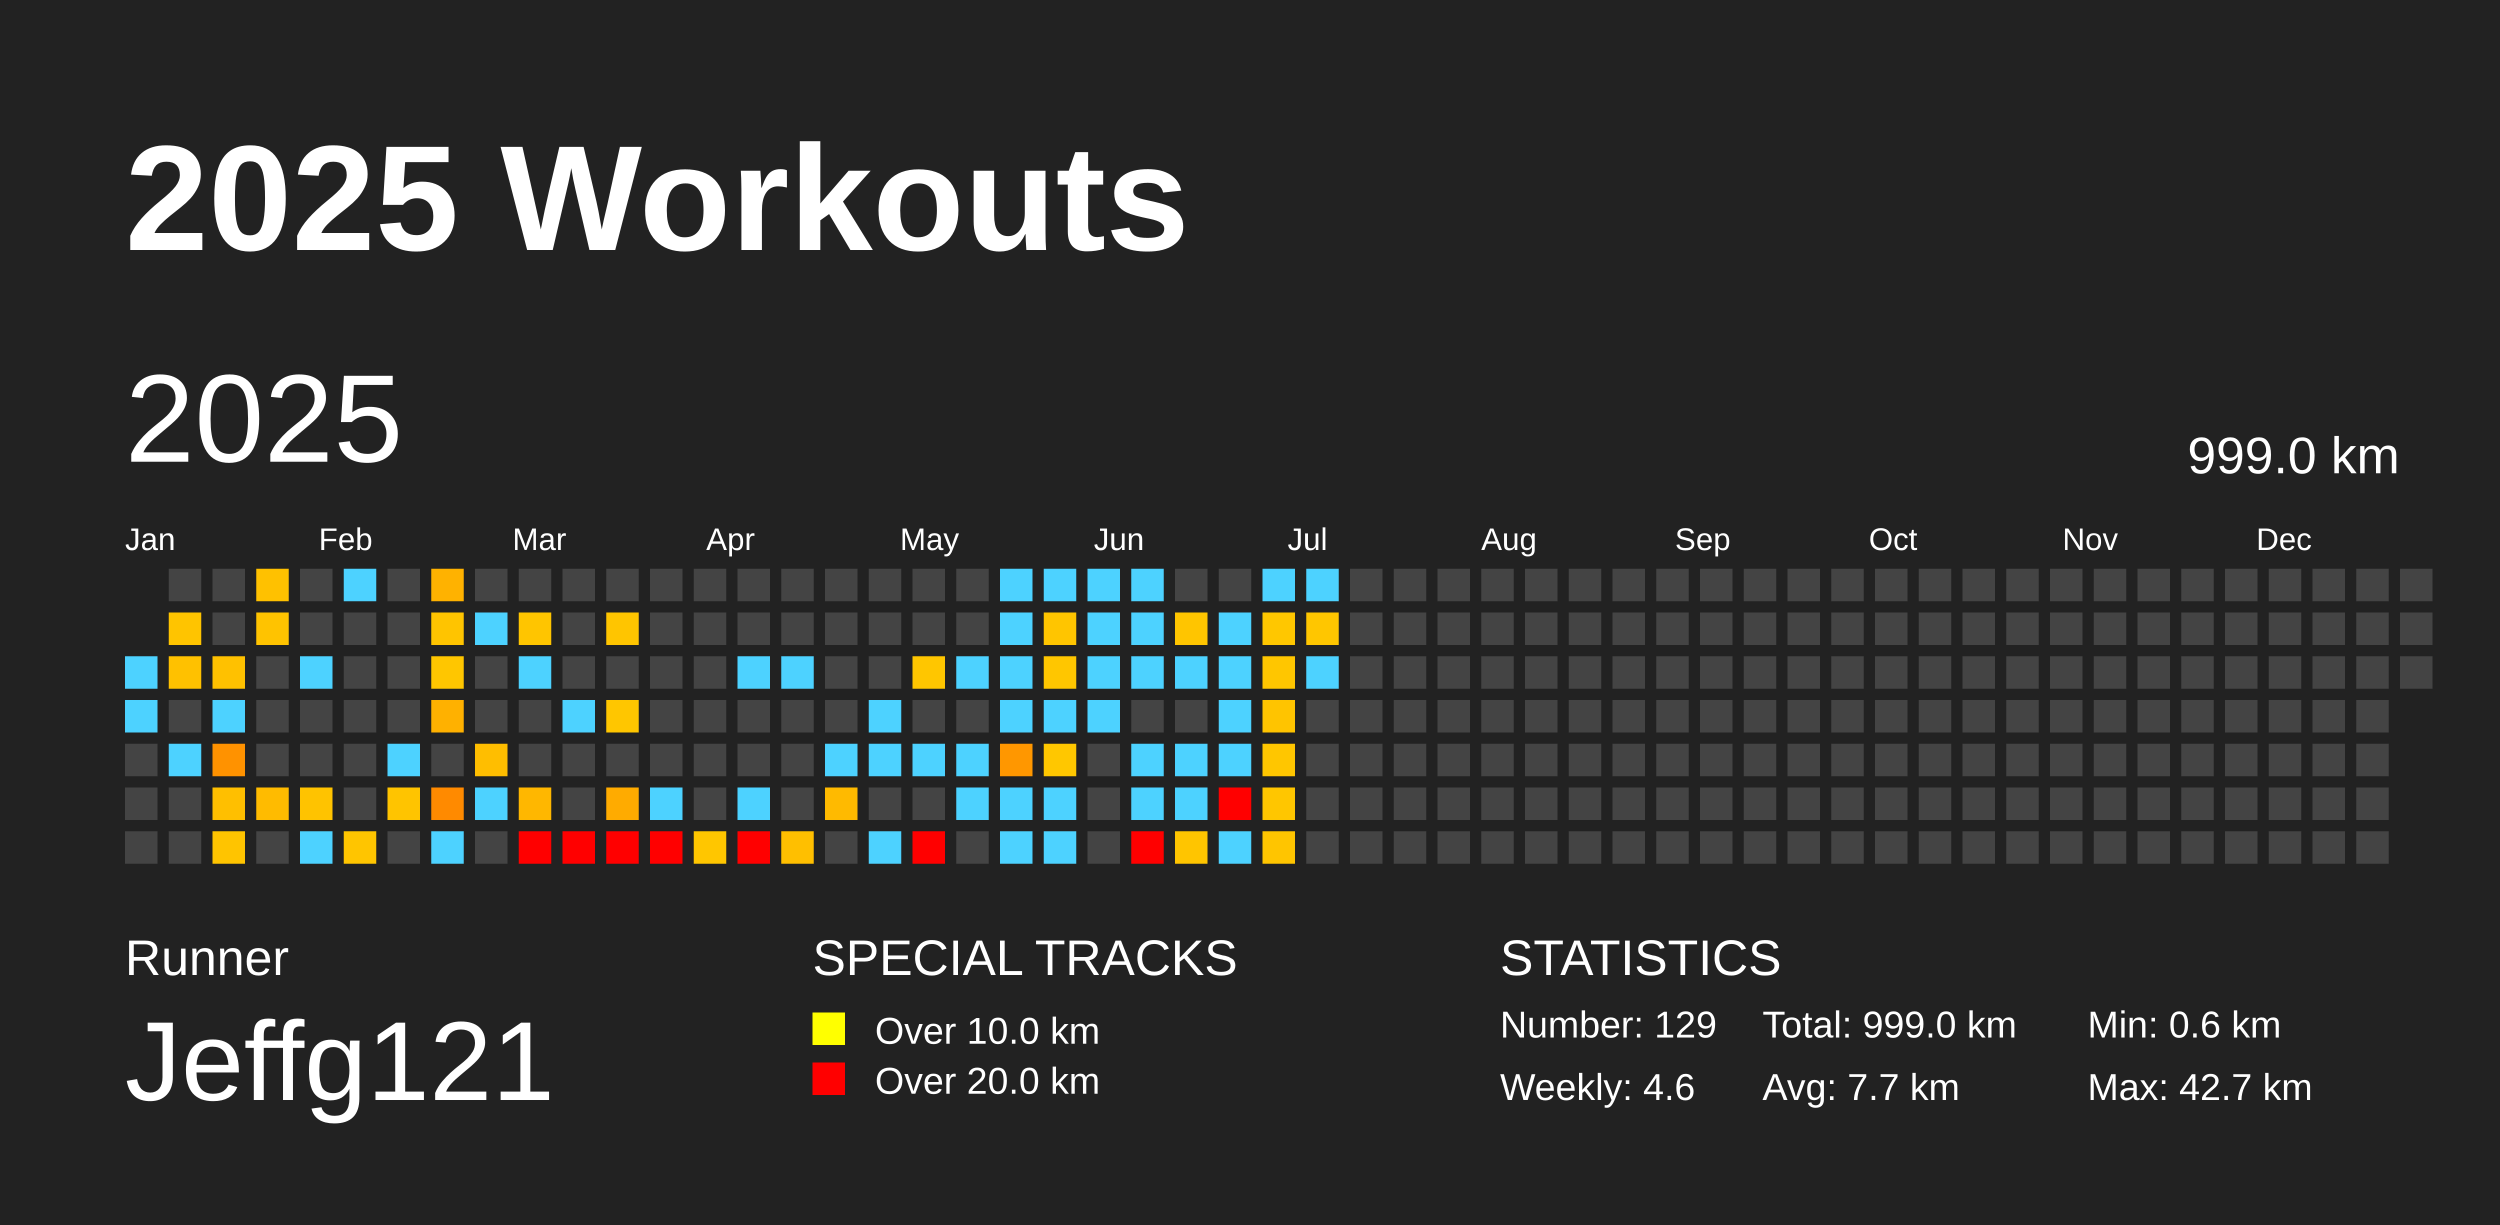
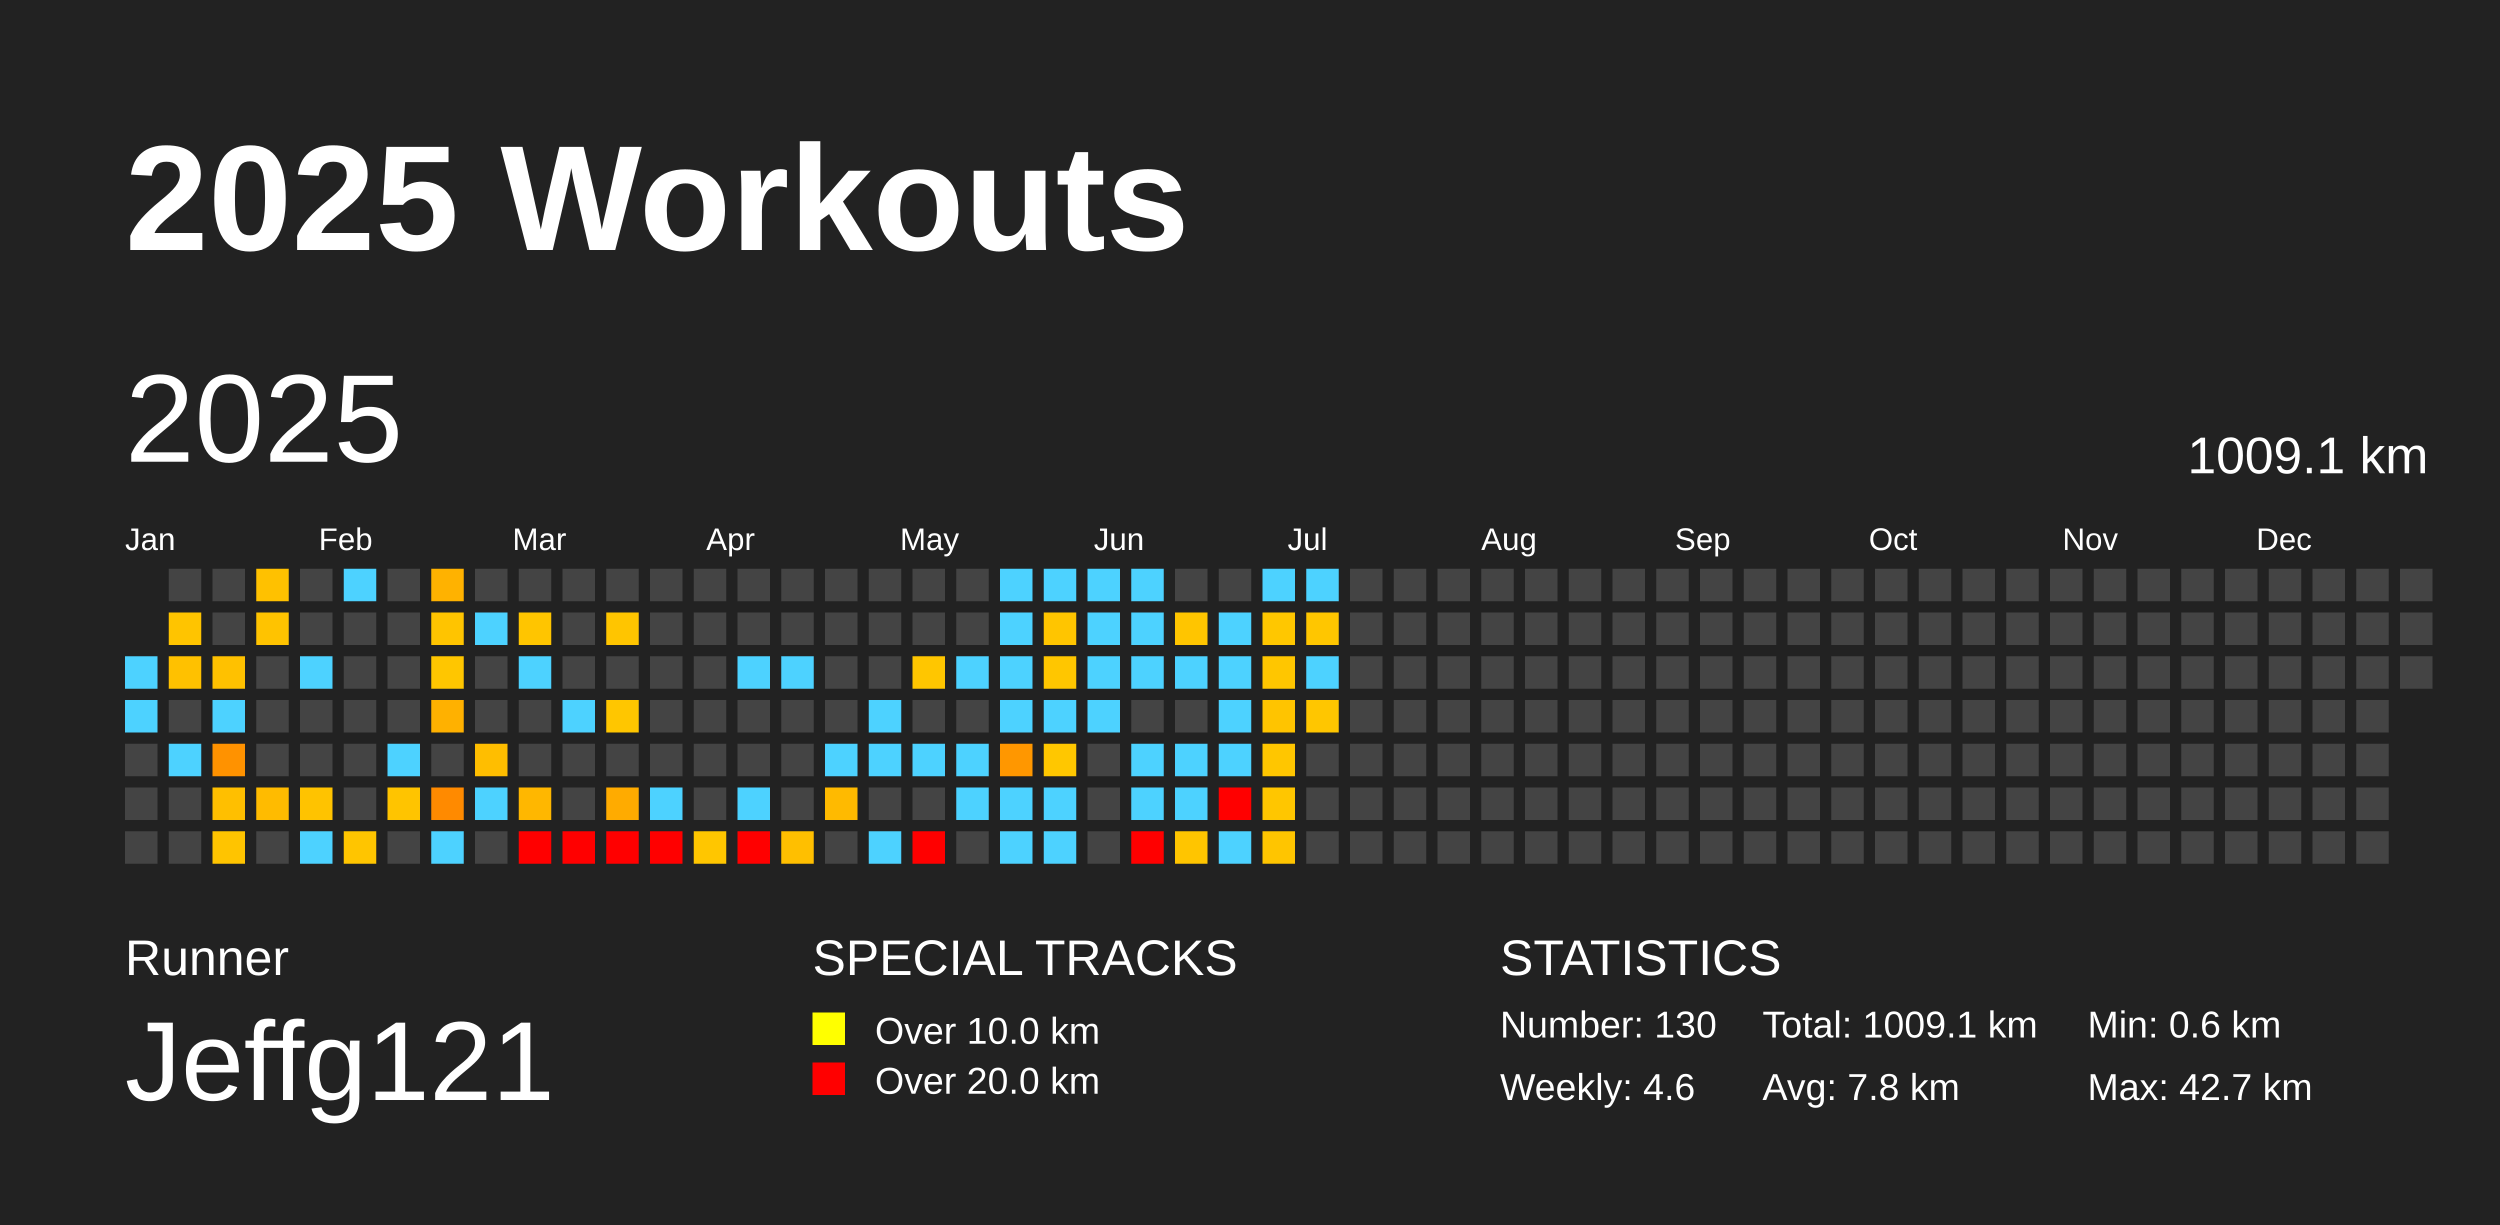
<svg xmlns="http://www.w3.org/2000/svg" baseProfile="full" height="98mm" version="1.1" viewBox="0,0,200,98" width="200mm">
  <defs />
  <rect fill="#222222" height="98" width="200" x="0" y="0" />
  <text fill="#FFFFFF" style="font-size:12px; font-family:Arial; font-weight:bold;" x="10" y="20">2025 Workouts</text>
  <text fill="#FFFFFF" style="font-size:4px; font-family:Arial" x="10" y="78">Runner</text>
  <text fill="#FFFFFF" style="font-size:9px; font-family:Arial" x="10" y="88">Jeffg121</text>
  <text fill="#FFFFFF" style="font-size:4px; font-family:Arial" x="65" y="78">SPECIAL TRACKS</text>
  <rect fill="yellow" height="2.6" width="2.6" x="65" y="81" />
  <text fill="#FFFFFF" style="font-size:3px; font-family:Arial" x="70" y="83.5">Over 10.0 km</text>
  <rect fill="red" height="2.6" width="2.6" x="65" y="85" />
  <text fill="#FFFFFF" style="font-size:3px; font-family:Arial" x="70" y="87.5">Over 20.0 km</text>
  <text fill="#FFFFFF" style="font-size:4px; font-family:Arial" x="120" y="78">STATISTICS</text>
-   <text fill="#FFFFFF" style="font-size:3px; font-family:Arial" x="120" y="83">Number: 129</text>
+   <text fill="#FFFFFF" style="font-size:3px; font-family:Arial" x="120" y="83">Number: 130</text>
  <text fill="#FFFFFF" style="font-size:3px; font-family:Arial" x="120" y="88">Weekly: 4.6</text>
-   <text fill="#FFFFFF" style="font-size:3px; font-family:Arial" x="141" y="83">Total: 999.0 km</text>
-   <text fill="#FFFFFF" style="font-size:3px; font-family:Arial" x="141" y="88">Avg: 7.7 km</text>
+   <text fill="#FFFFFF" style="font-size:3px; font-family:Arial" x="141" y="83">Total: 1009.1 km</text>
+   <text fill="#FFFFFF" style="font-size:3px; font-family:Arial" x="141" y="88">Avg: 7.8 km</text>
  <text fill="#FFFFFF" style="font-size:3px; font-family:Arial" x="167" y="83">Min: 0.6 km</text>
  <text fill="#FFFFFF" style="font-size:3px; font-family:Arial" x="167" y="88">Max: 42.7 km</text>
  <text dominant-baseline="hanging" fill="#FFFFFF" style="font-size:10.0px; font-family:Arial;" x="10" y="30">2025</text>
-   <text dominant-baseline="hanging" fill="#FFFFFF" style="font-size:4.125px; font-family:Arial;" x="175" y="35">999.0 km</text>
+   <text dominant-baseline="hanging" fill="#FFFFFF" style="font-size:4.125px; font-family:Arial;" x="175" y="35">1009.1 km</text>
  <text fill="#FFFFFF" style="font-size:2.5px; font-family:Arial" x="10.0" y="44">Jan</text>
  <text fill="#FFFFFF" style="font-size:2.5px; font-family:Arial" x="25.5" y="44">Feb</text>
  <text fill="#FFFFFF" style="font-size:2.5px; font-family:Arial" x="41.0" y="44">Mar</text>
  <text fill="#FFFFFF" style="font-size:2.5px; font-family:Arial" x="56.5" y="44">Apr</text>
  <text fill="#FFFFFF" style="font-size:2.5px; font-family:Arial" x="72.0" y="44">May</text>
  <text fill="#FFFFFF" style="font-size:2.5px; font-family:Arial" x="87.5" y="44">Jun</text>
  <text fill="#FFFFFF" style="font-size:2.5px; font-family:Arial" x="103.0" y="44">Jul</text>
  <text fill="#FFFFFF" style="font-size:2.5px; font-family:Arial" x="118.5" y="44">Aug</text>
  <text fill="#FFFFFF" style="font-size:2.5px; font-family:Arial" x="134.0" y="44">Sep</text>
  <text fill="#FFFFFF" style="font-size:2.5px; font-family:Arial" x="149.5" y="44">Oct</text>
  <text fill="#FFFFFF" style="font-size:2.5px; font-family:Arial" x="165.0" y="44">Nov</text>
  <text fill="#FFFFFF" style="font-size:2.5px; font-family:Arial" x="180.5" y="44">Dec</text>
  <rect fill="#4dd2ff" height="2.6" width="2.6" x="10.0" y="52.5" />
  <rect fill="#4dd2ff" height="2.6" width="2.6" x="10.0" y="56.0" />
  <rect fill="#444444" height="2.6" width="2.6" x="10.0" y="59.5" />
  <rect fill="#444444" height="2.6" width="2.6" x="10.0" y="63.0" />
  <rect fill="#444444" height="2.6" width="2.6" x="10.0" y="66.5" />
  <rect fill="#444444" height="2.6" width="2.6" x="13.5" y="45.5" />
  <rect fill="#ffc400" height="2.6" width="2.6" x="13.5" y="49.0" />
  <rect fill="#ffc100" height="2.6" width="2.6" x="13.5" y="52.5" />
  <rect fill="#444444" height="2.6" width="2.6" x="13.5" y="56.0" />
  <rect fill="#4dd2ff" height="2.6" width="2.6" x="13.5" y="59.5" />
  <rect fill="#444444" height="2.6" width="2.6" x="13.5" y="63.0" />
  <rect fill="#444444" height="2.6" width="2.6" x="13.5" y="66.5" />
  <rect fill="#444444" height="2.6" width="2.6" x="17.0" y="45.5" />
  <rect fill="#444444" height="2.6" width="2.6" x="17.0" y="49.0" />
  <rect fill="#ffc100" height="2.6" width="2.6" x="17.0" y="52.5" />
  <rect fill="#4dd2ff" height="2.6" width="2.6" x="17.0" y="56.0" />
  <rect fill="#ff9200" height="2.6" width="2.6" x="17.0" y="59.5" />
  <rect fill="#ffbf00" height="2.6" width="2.6" x="17.0" y="63.0" />
  <rect fill="#ffc400" height="2.6" width="2.6" x="17.0" y="66.5" />
  <rect fill="#ffc100" height="2.6" width="2.6" x="20.5" y="45.5" />
  <rect fill="#ffc300" height="2.6" width="2.6" x="20.5" y="49.0" />
  <rect fill="#444444" height="2.6" width="2.6" x="20.5" y="52.5" />
  <rect fill="#444444" height="2.6" width="2.6" x="20.5" y="56.0" />
  <rect fill="#444444" height="2.6" width="2.6" x="20.5" y="59.5" />
  <rect fill="#ffbb00" height="2.6" width="2.6" x="20.5" y="63.0" />
  <rect fill="#444444" height="2.6" width="2.6" x="20.5" y="66.5" />
  <rect fill="#444444" height="2.6" width="2.6" x="24.0" y="45.5" />
  <rect fill="#444444" height="2.6" width="2.6" x="24.0" y="49.0" />
  <rect fill="#4dd2ff" height="2.6" width="2.6" x="24.0" y="52.5" />
  <rect fill="#444444" height="2.6" width="2.6" x="24.0" y="56.0" />
  <rect fill="#444444" height="2.6" width="2.6" x="24.0" y="59.5" />
  <rect fill="#ffc300" height="2.6" width="2.6" x="24.0" y="63.0" />
  <rect fill="#4dd2ff" height="2.6" width="2.6" x="24.0" y="66.5" />
  <rect fill="#4dd2ff" height="2.6" width="2.6" x="27.5" y="45.5" />
  <rect fill="#444444" height="2.6" width="2.6" x="27.5" y="49.0" />
  <rect fill="#444444" height="2.6" width="2.6" x="27.5" y="52.5" />
  <rect fill="#444444" height="2.6" width="2.6" x="27.5" y="56.0" />
  <rect fill="#444444" height="2.6" width="2.6" x="27.5" y="59.5" />
  <rect fill="#444444" height="2.6" width="2.6" x="27.5" y="63.0" />
  <rect fill="#ffc500" height="2.6" width="2.6" x="27.5" y="66.5" />
  <rect fill="#444444" height="2.6" width="2.6" x="31.0" y="45.5" />
  <rect fill="#444444" height="2.6" width="2.6" x="31.0" y="49.0" />
  <rect fill="#444444" height="2.6" width="2.6" x="31.0" y="52.5" />
  <rect fill="#444444" height="2.6" width="2.6" x="31.0" y="56.0" />
  <rect fill="#4dd2ff" height="2.6" width="2.6" x="31.0" y="59.5" />
  <rect fill="#ffc400" height="2.6" width="2.6" x="31.0" y="63.0" />
  <rect fill="#444444" height="2.6" width="2.6" x="31.0" y="66.5" />
  <rect fill="#ffb200" height="2.6" width="2.6" x="34.5" y="45.5" />
  <rect fill="#ffc400" height="2.6" width="2.6" x="34.5" y="49.0" />
  <rect fill="#ffc600" height="2.6" width="2.6" x="34.5" y="52.5" />
  <rect fill="#ffb100" height="2.6" width="2.6" x="34.5" y="56.0" />
  <rect fill="#444444" height="2.6" width="2.6" x="34.5" y="59.5" />
  <rect fill="#ff8a00" height="2.6" width="2.6" x="34.5" y="63.0" />
  <rect fill="#4dd2ff" height="2.6" width="2.6" x="34.5" y="66.5" />
  <rect fill="#444444" height="2.6" width="2.6" x="38.0" y="45.5" />
  <rect fill="#4dd2ff" height="2.6" width="2.6" x="38.0" y="49.0" />
  <rect fill="#444444" height="2.6" width="2.6" x="38.0" y="52.5" />
  <rect fill="#444444" height="2.6" width="2.6" x="38.0" y="56.0" />
  <rect fill="#ffbe00" height="2.6" width="2.6" x="38.0" y="59.5" />
  <rect fill="#4dd2ff" height="2.6" width="2.6" x="38.0" y="63.0" />
  <rect fill="#444444" height="2.6" width="2.6" x="38.0" y="66.5" />
  <rect fill="#444444" height="2.6" width="2.6" x="41.5" y="45.5" />
  <rect fill="#ffc500" height="2.6" width="2.6" x="41.5" y="49.0" />
  <rect fill="#4dd2ff" height="2.6" width="2.6" x="41.5" y="52.5" />
  <rect fill="#444444" height="2.6" width="2.6" x="41.5" y="56.0" />
  <rect fill="#444444" height="2.6" width="2.6" x="41.5" y="59.5" />
  <rect fill="#ffb700" height="2.6" width="2.6" x="41.5" y="63.0" />
  <rect fill="red" height="2.6" width="2.6" x="41.5" y="66.5" />
  <rect fill="#444444" height="2.6" width="2.6" x="45.0" y="45.5" />
  <rect fill="#444444" height="2.6" width="2.6" x="45.0" y="49.0" />
  <rect fill="#444444" height="2.6" width="2.6" x="45.0" y="52.5" />
  <rect fill="#4dd2ff" height="2.6" width="2.6" x="45.0" y="56.0" />
  <rect fill="#444444" height="2.6" width="2.6" x="45.0" y="59.5" />
  <rect fill="#444444" height="2.6" width="2.6" x="45.0" y="63.0" />
  <rect fill="red" height="2.6" width="2.6" x="45.0" y="66.5" />
  <rect fill="#444444" height="2.6" width="2.6" x="48.5" y="45.5" />
  <rect fill="#ffc500" height="2.6" width="2.6" x="48.5" y="49.0" />
  <rect fill="#444444" height="2.6" width="2.6" x="48.5" y="52.5" />
  <rect fill="#ffc600" height="2.6" width="2.6" x="48.5" y="56.0" />
  <rect fill="#444444" height="2.6" width="2.6" x="48.5" y="59.5" />
  <rect fill="#ffab00" height="2.6" width="2.6" x="48.5" y="63.0" />
  <rect fill="red" height="2.6" width="2.6" x="48.5" y="66.5" />
  <rect fill="#444444" height="2.6" width="2.6" x="52.0" y="45.5" />
  <rect fill="#444444" height="2.6" width="2.6" x="52.0" y="49.0" />
  <rect fill="#444444" height="2.6" width="2.6" x="52.0" y="52.5" />
  <rect fill="#444444" height="2.6" width="2.6" x="52.0" y="56.0" />
  <rect fill="#444444" height="2.6" width="2.6" x="52.0" y="59.5" />
  <rect fill="#4dd2ff" height="2.6" width="2.6" x="52.0" y="63.0" />
  <rect fill="red" height="2.6" width="2.6" x="52.0" y="66.5" />
  <rect fill="#444444" height="2.6" width="2.6" x="55.5" y="45.5" />
  <rect fill="#444444" height="2.6" width="2.6" x="55.5" y="49.0" />
  <rect fill="#444444" height="2.6" width="2.6" x="55.5" y="52.5" />
  <rect fill="#444444" height="2.6" width="2.6" x="55.5" y="56.0" />
  <rect fill="#444444" height="2.6" width="2.6" x="55.5" y="59.5" />
  <rect fill="#444444" height="2.6" width="2.6" x="55.5" y="63.0" />
  <rect fill="#ffc600" height="2.6" width="2.6" x="55.5" y="66.5" />
  <rect fill="#444444" height="2.6" width="2.6" x="59.0" y="45.5" />
  <rect fill="#444444" height="2.6" width="2.6" x="59.0" y="49.0" />
  <rect fill="#4dd2ff" height="2.6" width="2.6" x="59.0" y="52.5" />
  <rect fill="#444444" height="2.6" width="2.6" x="59.0" y="56.0" />
  <rect fill="#444444" height="2.6" width="2.6" x="59.0" y="59.5" />
  <rect fill="#4dd2ff" height="2.6" width="2.6" x="59.0" y="63.0" />
  <rect fill="red" height="2.6" width="2.6" x="59.0" y="66.5" />
  <rect fill="#444444" height="2.6" width="2.6" x="62.5" y="45.5" />
  <rect fill="#444444" height="2.6" width="2.6" x="62.5" y="49.0" />
  <rect fill="#4dd2ff" height="2.6" width="2.6" x="62.5" y="52.5" />
  <rect fill="#444444" height="2.6" width="2.6" x="62.5" y="56.0" />
  <rect fill="#444444" height="2.6" width="2.6" x="62.5" y="59.5" />
  <rect fill="#444444" height="2.6" width="2.6" x="62.5" y="63.0" />
  <rect fill="#ffbf00" height="2.6" width="2.6" x="62.5" y="66.5" />
  <rect fill="#444444" height="2.6" width="2.6" x="66.0" y="45.5" />
  <rect fill="#444444" height="2.6" width="2.6" x="66.0" y="49.0" />
  <rect fill="#444444" height="2.6" width="2.6" x="66.0" y="52.5" />
  <rect fill="#444444" height="2.6" width="2.6" x="66.0" y="56.0" />
  <rect fill="#4dd2ff" height="2.6" width="2.6" x="66.0" y="59.5" />
  <rect fill="#ffba00" height="2.6" width="2.6" x="66.0" y="63.0" />
  <rect fill="#444444" height="2.6" width="2.6" x="66.0" y="66.5" />
  <rect fill="#444444" height="2.6" width="2.6" x="69.5" y="45.5" />
  <rect fill="#444444" height="2.6" width="2.6" x="69.5" y="49.0" />
  <rect fill="#444444" height="2.6" width="2.6" x="69.5" y="52.5" />
  <rect fill="#4dd2ff" height="2.6" width="2.6" x="69.5" y="56.0" />
  <rect fill="#4dd2ff" height="2.6" width="2.6" x="69.5" y="59.5" />
  <rect fill="#444444" height="2.6" width="2.6" x="69.5" y="63.0" />
  <rect fill="#4dd2ff" height="2.6" width="2.6" x="69.5" y="66.5" />
  <rect fill="#444444" height="2.6" width="2.6" x="73.0" y="45.5" />
  <rect fill="#444444" height="2.6" width="2.6" x="73.0" y="49.0" />
  <rect fill="#ffc600" height="2.6" width="2.6" x="73.0" y="52.5" />
  <rect fill="#444444" height="2.6" width="2.6" x="73.0" y="56.0" />
  <rect fill="#4dd2ff" height="2.6" width="2.6" x="73.0" y="59.5" />
  <rect fill="#444444" height="2.6" width="2.6" x="73.0" y="63.0" />
  <rect fill="red" height="2.6" width="2.6" x="73.0" y="66.5" />
  <rect fill="#444444" height="2.6" width="2.6" x="76.5" y="45.5" />
  <rect fill="#444444" height="2.6" width="2.6" x="76.5" y="49.0" />
  <rect fill="#4dd2ff" height="2.6" width="2.6" x="76.5" y="52.5" />
  <rect fill="#444444" height="2.6" width="2.6" x="76.5" y="56.0" />
  <rect fill="#4dd2ff" height="2.6" width="2.6" x="76.5" y="59.5" />
  <rect fill="#4dd2ff" height="2.6" width="2.6" x="76.5" y="63.0" />
  <rect fill="#444444" height="2.6" width="2.6" x="76.5" y="66.5" />
  <rect fill="#4dd2ff" height="2.6" width="2.6" x="80.0" y="45.5" />
  <rect fill="#4dd2ff" height="2.6" width="2.6" x="80.0" y="49.0" />
  <rect fill="#4dd2ff" height="2.6" width="2.6" x="80.0" y="52.5" />
  <rect fill="#4dd2ff" height="2.6" width="2.6" x="80.0" y="56.0" />
  <rect fill="#ff9700" height="2.6" width="2.6" x="80.0" y="59.5" />
  <rect fill="#4dd2ff" height="2.6" width="2.6" x="80.0" y="63.0" />
  <rect fill="#4dd2ff" height="2.6" width="2.6" x="80.0" y="66.5" />
  <rect fill="#4dd2ff" height="2.6" width="2.6" x="83.5" y="45.5" />
  <rect fill="#ffc500" height="2.6" width="2.6" x="83.5" y="49.0" />
  <rect fill="#ffc600" height="2.6" width="2.6" x="83.5" y="52.5" />
  <rect fill="#4dd2ff" height="2.6" width="2.6" x="83.5" y="56.0" />
  <rect fill="#ffc700" height="2.6" width="2.6" x="83.5" y="59.5" />
  <rect fill="#4dd2ff" height="2.6" width="2.6" x="83.5" y="63.0" />
  <rect fill="#4dd2ff" height="2.6" width="2.6" x="83.5" y="66.5" />
  <rect fill="#4dd2ff" height="2.6" width="2.6" x="87.0" y="45.5" />
  <rect fill="#4dd2ff" height="2.6" width="2.6" x="87.0" y="49.0" />
  <rect fill="#4dd2ff" height="2.6" width="2.6" x="87.0" y="52.5" />
  <rect fill="#4dd2ff" height="2.6" width="2.6" x="87.0" y="56.0" />
  <rect fill="#444444" height="2.6" width="2.6" x="87.0" y="59.5" />
  <rect fill="#444444" height="2.6" width="2.6" x="87.0" y="63.0" />
  <rect fill="#444444" height="2.6" width="2.6" x="87.0" y="66.5" />
  <rect fill="#4dd2ff" height="2.6" width="2.6" x="90.5" y="45.5" />
  <rect fill="#4dd2ff" height="2.6" width="2.6" x="90.5" y="49.0" />
  <rect fill="#4dd2ff" height="2.6" width="2.6" x="90.5" y="52.5" />
  <rect fill="#444444" height="2.6" width="2.6" x="90.5" y="56.0" />
  <rect fill="#4dd2ff" height="2.6" width="2.6" x="90.5" y="59.5" />
  <rect fill="#4dd2ff" height="2.6" width="2.6" x="90.5" y="63.0" />
  <rect fill="red" height="2.6" width="2.6" x="90.5" y="66.5" />
  <rect fill="#444444" height="2.6" width="2.6" x="94.0" y="45.5" />
  <rect fill="#ffc500" height="2.6" width="2.6" x="94.0" y="49.0" />
  <rect fill="#4dd2ff" height="2.6" width="2.6" x="94.0" y="52.5" />
  <rect fill="#444444" height="2.6" width="2.6" x="94.0" y="56.0" />
  <rect fill="#4dd2ff" height="2.6" width="2.6" x="94.0" y="59.5" />
  <rect fill="#4dd2ff" height="2.6" width="2.6" x="94.0" y="63.0" />
  <rect fill="#ffc500" height="2.6" width="2.6" x="94.0" y="66.5" />
  <rect fill="#444444" height="2.6" width="2.6" x="97.5" y="45.5" />
  <rect fill="#4dd2ff" height="2.6" width="2.6" x="97.5" y="49.0" />
  <rect fill="#4dd2ff" height="2.6" width="2.6" x="97.5" y="52.5" />
  <rect fill="#4dd2ff" height="2.6" width="2.6" x="97.5" y="56.0" />
  <rect fill="#4dd2ff" height="2.6" width="2.6" x="97.5" y="59.5" />
  <rect fill="red" height="2.6" width="2.6" x="97.5" y="63.0" />
  <rect fill="#4dd2ff" height="2.6" width="2.6" x="97.5" y="66.5" />
  <rect fill="#4dd2ff" height="2.6" width="2.6" x="101.0" y="45.5" />
  <rect fill="#ffc700" height="2.6" width="2.6" x="101.0" y="49.0" />
  <rect fill="#ffc600" height="2.6" width="2.6" x="101.0" y="52.5" />
  <rect fill="#ffc400" height="2.6" width="2.6" x="101.0" y="56.0" />
  <rect fill="#ffc600" height="2.6" width="2.6" x="101.0" y="59.5" />
  <rect fill="#ffc600" height="2.6" width="2.6" x="101.0" y="63.0" />
  <rect fill="#ffc500" height="2.6" width="2.6" x="101.0" y="66.5" />
  <rect fill="#4dd2ff" height="2.6" width="2.6" x="104.5" y="45.5" />
  <rect fill="#ffc600" height="2.6" width="2.6" x="104.5" y="49.0" />
  <rect fill="#4dd2ff" height="2.6" width="2.6" x="104.5" y="52.5" />
-   <rect fill="#444444" height="2.6" width="2.6" x="104.5" y="56.0" />
+   <rect fill="#ffc600" height="2.6" width="2.6" x="104.5" y="56.0" />
  <rect fill="#444444" height="2.6" width="2.6" x="104.5" y="59.5" />
  <rect fill="#444444" height="2.6" width="2.6" x="104.5" y="63.0" />
  <rect fill="#444444" height="2.6" width="2.6" x="104.5" y="66.5" />
  <rect fill="#444444" height="2.6" width="2.6" x="108.0" y="45.5" />
  <rect fill="#444444" height="2.6" width="2.6" x="108.0" y="49.0" />
  <rect fill="#444444" height="2.6" width="2.6" x="108.0" y="52.5" />
  <rect fill="#444444" height="2.6" width="2.6" x="108.0" y="56.0" />
  <rect fill="#444444" height="2.6" width="2.6" x="108.0" y="59.5" />
  <rect fill="#444444" height="2.6" width="2.6" x="108.0" y="63.0" />
  <rect fill="#444444" height="2.6" width="2.6" x="108.0" y="66.5" />
  <rect fill="#444444" height="2.6" width="2.6" x="111.5" y="45.5" />
  <rect fill="#444444" height="2.6" width="2.6" x="111.5" y="49.0" />
  <rect fill="#444444" height="2.6" width="2.6" x="111.5" y="52.5" />
  <rect fill="#444444" height="2.6" width="2.6" x="111.5" y="56.0" />
  <rect fill="#444444" height="2.6" width="2.6" x="111.5" y="59.5" />
  <rect fill="#444444" height="2.6" width="2.6" x="111.5" y="63.0" />
  <rect fill="#444444" height="2.6" width="2.6" x="111.5" y="66.5" />
  <rect fill="#444444" height="2.6" width="2.6" x="115.0" y="45.5" />
  <rect fill="#444444" height="2.6" width="2.6" x="115.0" y="49.0" />
  <rect fill="#444444" height="2.6" width="2.6" x="115.0" y="52.5" />
  <rect fill="#444444" height="2.6" width="2.6" x="115.0" y="56.0" />
  <rect fill="#444444" height="2.6" width="2.6" x="115.0" y="59.5" />
  <rect fill="#444444" height="2.6" width="2.6" x="115.0" y="63.0" />
  <rect fill="#444444" height="2.6" width="2.6" x="115.0" y="66.5" />
  <rect fill="#444444" height="2.6" width="2.6" x="118.5" y="45.5" />
  <rect fill="#444444" height="2.6" width="2.6" x="118.5" y="49.0" />
  <rect fill="#444444" height="2.6" width="2.6" x="118.5" y="52.5" />
  <rect fill="#444444" height="2.6" width="2.6" x="118.5" y="56.0" />
  <rect fill="#444444" height="2.6" width="2.6" x="118.5" y="59.5" />
  <rect fill="#444444" height="2.6" width="2.6" x="118.5" y="63.0" />
  <rect fill="#444444" height="2.6" width="2.6" x="118.5" y="66.5" />
  <rect fill="#444444" height="2.6" width="2.6" x="122.0" y="45.5" />
  <rect fill="#444444" height="2.6" width="2.6" x="122.0" y="49.0" />
  <rect fill="#444444" height="2.6" width="2.6" x="122.0" y="52.5" />
  <rect fill="#444444" height="2.6" width="2.6" x="122.0" y="56.0" />
  <rect fill="#444444" height="2.6" width="2.6" x="122.0" y="59.5" />
  <rect fill="#444444" height="2.6" width="2.6" x="122.0" y="63.0" />
  <rect fill="#444444" height="2.6" width="2.6" x="122.0" y="66.5" />
  <rect fill="#444444" height="2.6" width="2.6" x="125.5" y="45.5" />
  <rect fill="#444444" height="2.6" width="2.6" x="125.5" y="49.0" />
  <rect fill="#444444" height="2.6" width="2.6" x="125.5" y="52.5" />
  <rect fill="#444444" height="2.6" width="2.6" x="125.5" y="56.0" />
  <rect fill="#444444" height="2.6" width="2.6" x="125.5" y="59.5" />
  <rect fill="#444444" height="2.6" width="2.6" x="125.5" y="63.0" />
  <rect fill="#444444" height="2.6" width="2.6" x="125.5" y="66.5" />
  <rect fill="#444444" height="2.6" width="2.6" x="129.0" y="45.5" />
  <rect fill="#444444" height="2.6" width="2.6" x="129.0" y="49.0" />
  <rect fill="#444444" height="2.6" width="2.6" x="129.0" y="52.5" />
  <rect fill="#444444" height="2.6" width="2.6" x="129.0" y="56.0" />
  <rect fill="#444444" height="2.6" width="2.6" x="129.0" y="59.5" />
  <rect fill="#444444" height="2.6" width="2.6" x="129.0" y="63.0" />
  <rect fill="#444444" height="2.6" width="2.6" x="129.0" y="66.5" />
  <rect fill="#444444" height="2.6" width="2.6" x="132.5" y="45.5" />
  <rect fill="#444444" height="2.6" width="2.6" x="132.5" y="49.0" />
  <rect fill="#444444" height="2.6" width="2.6" x="132.5" y="52.5" />
  <rect fill="#444444" height="2.6" width="2.6" x="132.5" y="56.0" />
  <rect fill="#444444" height="2.6" width="2.6" x="132.5" y="59.5" />
  <rect fill="#444444" height="2.6" width="2.6" x="132.5" y="63.0" />
  <rect fill="#444444" height="2.6" width="2.6" x="132.5" y="66.5" />
  <rect fill="#444444" height="2.6" width="2.6" x="136.0" y="45.5" />
  <rect fill="#444444" height="2.6" width="2.6" x="136.0" y="49.0" />
  <rect fill="#444444" height="2.6" width="2.6" x="136.0" y="52.5" />
  <rect fill="#444444" height="2.6" width="2.6" x="136.0" y="56.0" />
  <rect fill="#444444" height="2.6" width="2.6" x="136.0" y="59.5" />
  <rect fill="#444444" height="2.6" width="2.6" x="136.0" y="63.0" />
  <rect fill="#444444" height="2.6" width="2.6" x="136.0" y="66.5" />
  <rect fill="#444444" height="2.6" width="2.6" x="139.5" y="45.5" />
  <rect fill="#444444" height="2.6" width="2.6" x="139.5" y="49.0" />
  <rect fill="#444444" height="2.6" width="2.6" x="139.5" y="52.5" />
  <rect fill="#444444" height="2.6" width="2.6" x="139.5" y="56.0" />
  <rect fill="#444444" height="2.6" width="2.6" x="139.5" y="59.5" />
  <rect fill="#444444" height="2.6" width="2.6" x="139.5" y="63.0" />
  <rect fill="#444444" height="2.6" width="2.6" x="139.5" y="66.5" />
  <rect fill="#444444" height="2.6" width="2.6" x="143.0" y="45.5" />
  <rect fill="#444444" height="2.6" width="2.6" x="143.0" y="49.0" />
  <rect fill="#444444" height="2.6" width="2.6" x="143.0" y="52.5" />
  <rect fill="#444444" height="2.6" width="2.6" x="143.0" y="56.0" />
  <rect fill="#444444" height="2.6" width="2.6" x="143.0" y="59.5" />
  <rect fill="#444444" height="2.6" width="2.6" x="143.0" y="63.0" />
  <rect fill="#444444" height="2.6" width="2.6" x="143.0" y="66.5" />
  <rect fill="#444444" height="2.6" width="2.6" x="146.5" y="45.5" />
  <rect fill="#444444" height="2.6" width="2.6" x="146.5" y="49.0" />
  <rect fill="#444444" height="2.6" width="2.6" x="146.5" y="52.5" />
  <rect fill="#444444" height="2.6" width="2.6" x="146.5" y="56.0" />
  <rect fill="#444444" height="2.6" width="2.6" x="146.5" y="59.5" />
  <rect fill="#444444" height="2.6" width="2.6" x="146.5" y="63.0" />
  <rect fill="#444444" height="2.6" width="2.6" x="146.5" y="66.5" />
  <rect fill="#444444" height="2.6" width="2.6" x="150.0" y="45.5" />
  <rect fill="#444444" height="2.6" width="2.6" x="150.0" y="49.0" />
  <rect fill="#444444" height="2.6" width="2.6" x="150.0" y="52.5" />
  <rect fill="#444444" height="2.6" width="2.6" x="150.0" y="56.0" />
  <rect fill="#444444" height="2.6" width="2.6" x="150.0" y="59.5" />
  <rect fill="#444444" height="2.6" width="2.6" x="150.0" y="63.0" />
  <rect fill="#444444" height="2.6" width="2.6" x="150.0" y="66.5" />
  <rect fill="#444444" height="2.6" width="2.6" x="153.5" y="45.5" />
  <rect fill="#444444" height="2.6" width="2.6" x="153.5" y="49.0" />
  <rect fill="#444444" height="2.6" width="2.6" x="153.5" y="52.5" />
  <rect fill="#444444" height="2.6" width="2.6" x="153.5" y="56.0" />
  <rect fill="#444444" height="2.6" width="2.6" x="153.5" y="59.5" />
  <rect fill="#444444" height="2.6" width="2.6" x="153.5" y="63.0" />
  <rect fill="#444444" height="2.6" width="2.6" x="153.5" y="66.5" />
  <rect fill="#444444" height="2.6" width="2.6" x="157.0" y="45.5" />
  <rect fill="#444444" height="2.6" width="2.6" x="157.0" y="49.0" />
  <rect fill="#444444" height="2.6" width="2.6" x="157.0" y="52.5" />
  <rect fill="#444444" height="2.6" width="2.6" x="157.0" y="56.0" />
  <rect fill="#444444" height="2.6" width="2.6" x="157.0" y="59.5" />
  <rect fill="#444444" height="2.6" width="2.6" x="157.0" y="63.0" />
  <rect fill="#444444" height="2.6" width="2.6" x="157.0" y="66.5" />
  <rect fill="#444444" height="2.6" width="2.6" x="160.5" y="45.5" />
  <rect fill="#444444" height="2.6" width="2.6" x="160.5" y="49.0" />
  <rect fill="#444444" height="2.6" width="2.6" x="160.5" y="52.5" />
  <rect fill="#444444" height="2.6" width="2.6" x="160.5" y="56.0" />
  <rect fill="#444444" height="2.6" width="2.6" x="160.5" y="59.5" />
  <rect fill="#444444" height="2.6" width="2.6" x="160.5" y="63.0" />
  <rect fill="#444444" height="2.6" width="2.6" x="160.5" y="66.5" />
  <rect fill="#444444" height="2.6" width="2.6" x="164.0" y="45.5" />
  <rect fill="#444444" height="2.6" width="2.6" x="164.0" y="49.0" />
  <rect fill="#444444" height="2.6" width="2.6" x="164.0" y="52.5" />
  <rect fill="#444444" height="2.6" width="2.6" x="164.0" y="56.0" />
  <rect fill="#444444" height="2.6" width="2.6" x="164.0" y="59.5" />
  <rect fill="#444444" height="2.6" width="2.6" x="164.0" y="63.0" />
  <rect fill="#444444" height="2.6" width="2.6" x="164.0" y="66.5" />
  <rect fill="#444444" height="2.6" width="2.6" x="167.5" y="45.5" />
  <rect fill="#444444" height="2.6" width="2.6" x="167.5" y="49.0" />
  <rect fill="#444444" height="2.6" width="2.6" x="167.5" y="52.5" />
  <rect fill="#444444" height="2.6" width="2.6" x="167.5" y="56.0" />
  <rect fill="#444444" height="2.6" width="2.6" x="167.5" y="59.5" />
  <rect fill="#444444" height="2.6" width="2.6" x="167.5" y="63.0" />
  <rect fill="#444444" height="2.6" width="2.6" x="167.5" y="66.5" />
  <rect fill="#444444" height="2.6" width="2.6" x="171.0" y="45.5" />
  <rect fill="#444444" height="2.6" width="2.6" x="171.0" y="49.0" />
  <rect fill="#444444" height="2.6" width="2.6" x="171.0" y="52.5" />
  <rect fill="#444444" height="2.6" width="2.6" x="171.0" y="56.0" />
  <rect fill="#444444" height="2.6" width="2.6" x="171.0" y="59.5" />
  <rect fill="#444444" height="2.6" width="2.6" x="171.0" y="63.0" />
  <rect fill="#444444" height="2.6" width="2.6" x="171.0" y="66.5" />
  <rect fill="#444444" height="2.6" width="2.6" x="174.5" y="45.5" />
  <rect fill="#444444" height="2.6" width="2.6" x="174.5" y="49.0" />
  <rect fill="#444444" height="2.6" width="2.6" x="174.5" y="52.5" />
  <rect fill="#444444" height="2.6" width="2.6" x="174.5" y="56.0" />
  <rect fill="#444444" height="2.6" width="2.6" x="174.5" y="59.5" />
  <rect fill="#444444" height="2.6" width="2.6" x="174.5" y="63.0" />
  <rect fill="#444444" height="2.6" width="2.6" x="174.5" y="66.5" />
  <rect fill="#444444" height="2.6" width="2.6" x="178.0" y="45.5" />
  <rect fill="#444444" height="2.6" width="2.6" x="178.0" y="49.0" />
  <rect fill="#444444" height="2.6" width="2.6" x="178.0" y="52.5" />
  <rect fill="#444444" height="2.6" width="2.6" x="178.0" y="56.0" />
  <rect fill="#444444" height="2.6" width="2.6" x="178.0" y="59.5" />
  <rect fill="#444444" height="2.6" width="2.6" x="178.0" y="63.0" />
  <rect fill="#444444" height="2.6" width="2.6" x="178.0" y="66.5" />
  <rect fill="#444444" height="2.6" width="2.6" x="181.5" y="45.5" />
  <rect fill="#444444" height="2.6" width="2.6" x="181.5" y="49.0" />
  <rect fill="#444444" height="2.6" width="2.6" x="181.5" y="52.5" />
  <rect fill="#444444" height="2.6" width="2.6" x="181.5" y="56.0" />
  <rect fill="#444444" height="2.6" width="2.6" x="181.5" y="59.5" />
  <rect fill="#444444" height="2.6" width="2.6" x="181.5" y="63.0" />
  <rect fill="#444444" height="2.6" width="2.6" x="181.5" y="66.5" />
  <rect fill="#444444" height="2.6" width="2.6" x="185.0" y="45.5" />
  <rect fill="#444444" height="2.6" width="2.6" x="185.0" y="49.0" />
  <rect fill="#444444" height="2.6" width="2.6" x="185.0" y="52.5" />
  <rect fill="#444444" height="2.6" width="2.6" x="185.0" y="56.0" />
  <rect fill="#444444" height="2.6" width="2.6" x="185.0" y="59.5" />
  <rect fill="#444444" height="2.6" width="2.6" x="185.0" y="63.0" />
  <rect fill="#444444" height="2.6" width="2.6" x="185.0" y="66.5" />
  <rect fill="#444444" height="2.6" width="2.6" x="188.5" y="45.5" />
  <rect fill="#444444" height="2.6" width="2.6" x="188.5" y="49.0" />
  <rect fill="#444444" height="2.6" width="2.6" x="188.5" y="52.5" />
  <rect fill="#444444" height="2.6" width="2.6" x="188.5" y="56.0" />
  <rect fill="#444444" height="2.6" width="2.6" x="188.5" y="59.5" />
  <rect fill="#444444" height="2.6" width="2.6" x="188.5" y="63.0" />
  <rect fill="#444444" height="2.6" width="2.6" x="188.5" y="66.5" />
  <rect fill="#444444" height="2.6" width="2.6" x="192.0" y="45.5" />
  <rect fill="#444444" height="2.6" width="2.6" x="192.0" y="49.0" />
  <rect fill="#444444" height="2.6" width="2.6" x="192.0" y="52.5" />
</svg>
